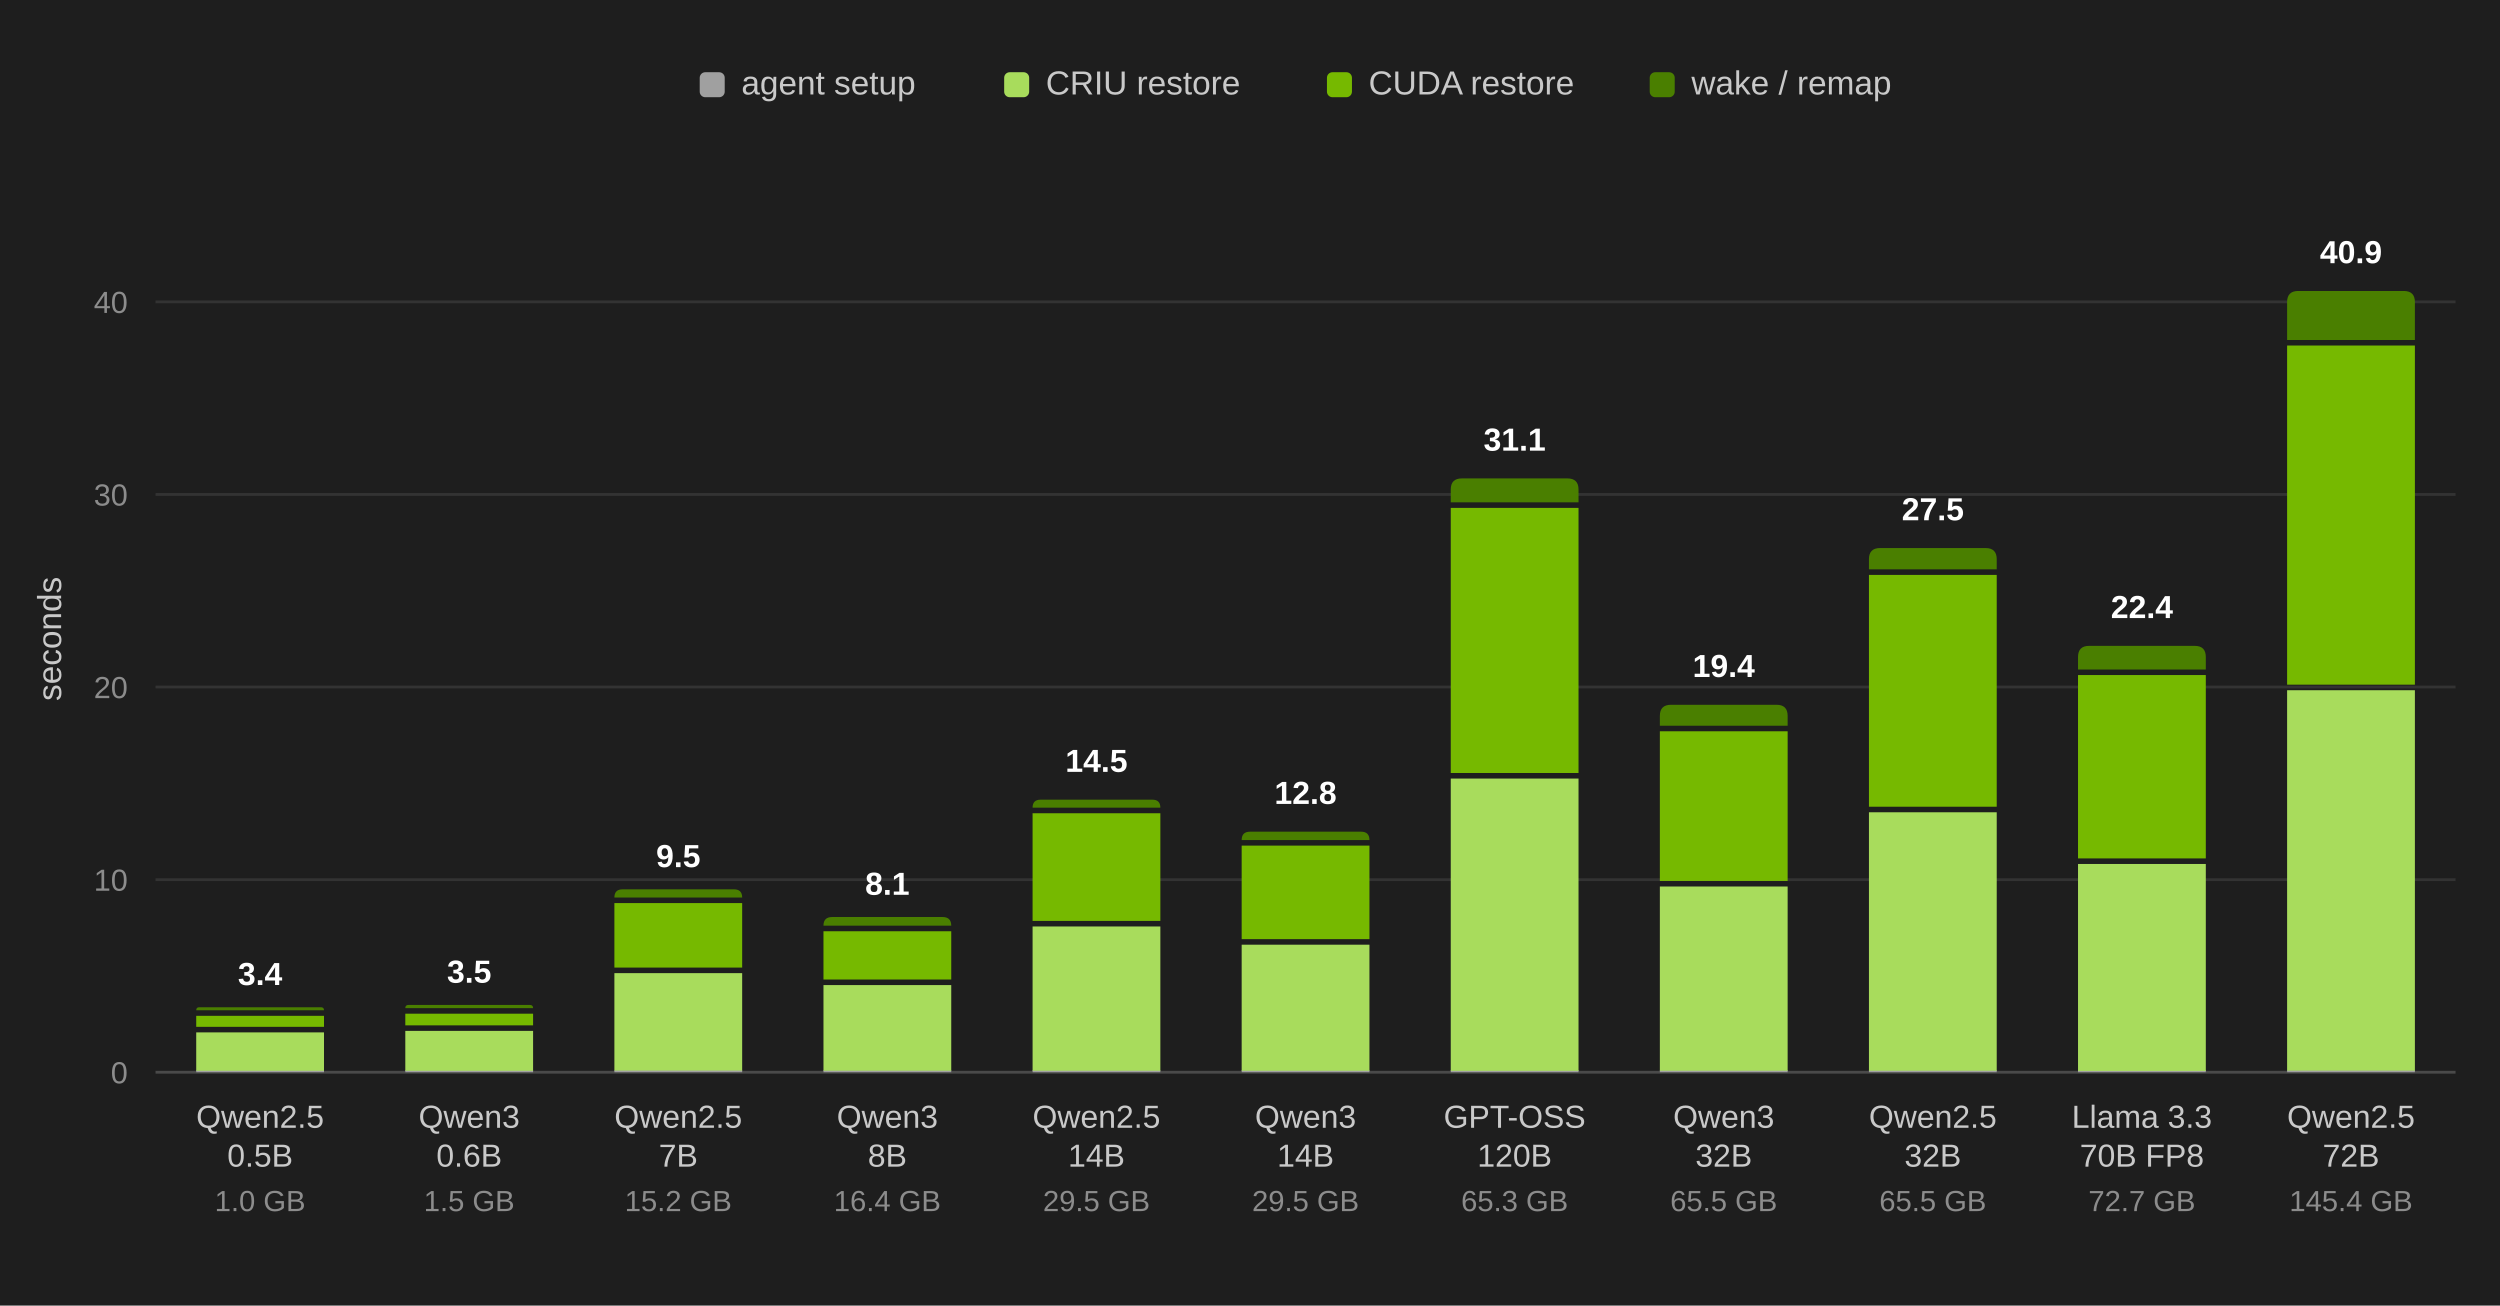
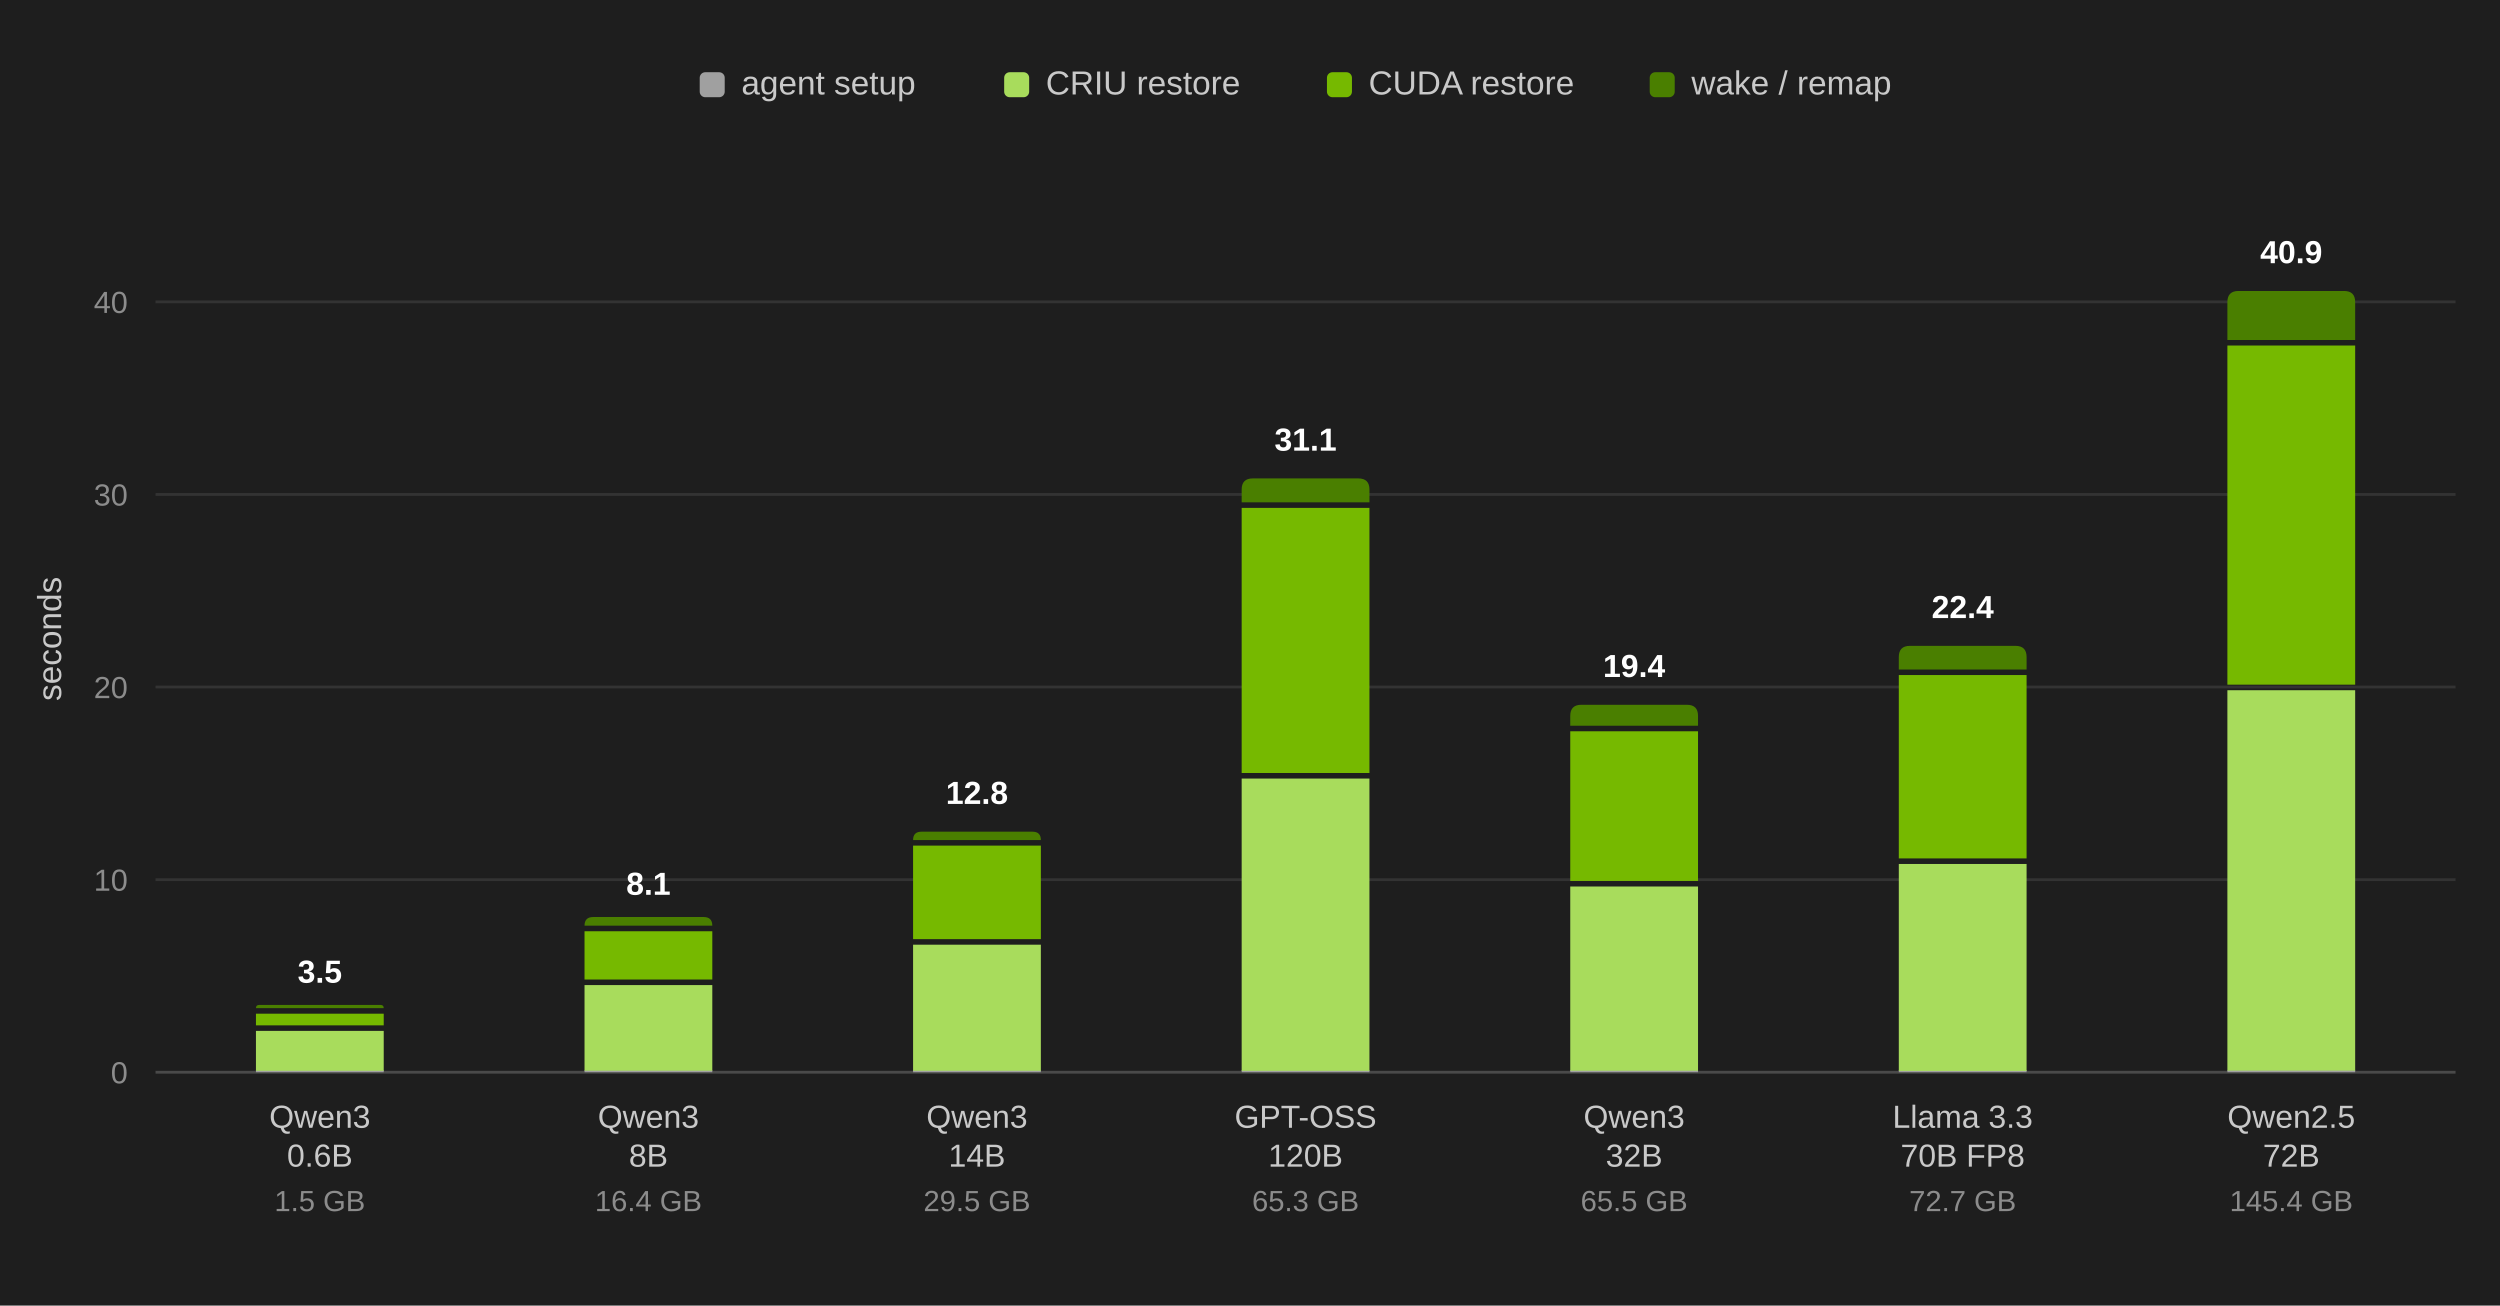
<svg xmlns="http://www.w3.org/2000/svg" width="900" height="470" viewBox="0 0 900 470" role="img" aria-label="Restore time by stage for each model">
  <rect width="900" height="470" fill="#1e1e1e" />
  <rect x="251.90" y="26.00" width="9" height="9" rx="2" fill="#a0a0a0" />
  <text x="266.90" y="34.00" font-family="&quot;NVIDIA Sans&quot;,&quot;NVIDIA Sans TT&quot;,system-ui,-apple-system,&quot;Segoe UI&quot;,Arial,sans-serif" font-size="12" fill="#c9c9c9" text-anchor="start" font-weight="400">agent setup</text>
  <rect x="361.50" y="26.00" width="9" height="9" rx="2" fill="#a8dc5c" />
  <text x="376.50" y="34.00" font-family="&quot;NVIDIA Sans&quot;,&quot;NVIDIA Sans TT&quot;,system-ui,-apple-system,&quot;Segoe UI&quot;,Arial,sans-serif" font-size="12" fill="#c9c9c9" text-anchor="start" font-weight="400">CRIU restore</text>
  <rect x="477.70" y="26.00" width="9" height="9" rx="2" fill="#76b900" />
  <text x="492.70" y="34.00" font-family="&quot;NVIDIA Sans&quot;,&quot;NVIDIA Sans TT&quot;,system-ui,-apple-system,&quot;Segoe UI&quot;,Arial,sans-serif" font-size="12" fill="#c9c9c9" text-anchor="start" font-weight="400">CUDA restore</text>
  <rect x="593.90" y="26.00" width="9" height="9" rx="2" fill="#4a7f00" />
  <text x="608.90" y="34.00" font-family="&quot;NVIDIA Sans&quot;,&quot;NVIDIA Sans TT&quot;,system-ui,-apple-system,&quot;Segoe UI&quot;,Arial,sans-serif" font-size="12" fill="#c9c9c9" text-anchor="start" font-weight="400">wake / remap</text>
  <text x="46.00" y="390.00" font-family="&quot;NVIDIA Sans&quot;,&quot;NVIDIA Sans TT&quot;,system-ui,-apple-system,&quot;Segoe UI&quot;,Arial,sans-serif" font-size="11" fill="#8c8c8c" text-anchor="end" font-weight="400">0</text>
  <line x1="56.00" y1="316.67" x2="884.00" y2="316.67" stroke="#333333" stroke-width="1" />
  <text x="46.00" y="320.67" font-family="&quot;NVIDIA Sans&quot;,&quot;NVIDIA Sans TT&quot;,system-ui,-apple-system,&quot;Segoe UI&quot;,Arial,sans-serif" font-size="11" fill="#8c8c8c" text-anchor="end" font-weight="400">10</text>
  <line x1="56.00" y1="247.33" x2="884.00" y2="247.33" stroke="#333333" stroke-width="1" />
  <text x="46.00" y="251.33" font-family="&quot;NVIDIA Sans&quot;,&quot;NVIDIA Sans TT&quot;,system-ui,-apple-system,&quot;Segoe UI&quot;,Arial,sans-serif" font-size="11" fill="#8c8c8c" text-anchor="end" font-weight="400">20</text>
  <line x1="56.00" y1="178.00" x2="884.00" y2="178.00" stroke="#333333" stroke-width="1" />
  <text x="46.00" y="182.00" font-family="&quot;NVIDIA Sans&quot;,&quot;NVIDIA Sans TT&quot;,system-ui,-apple-system,&quot;Segoe UI&quot;,Arial,sans-serif" font-size="11" fill="#8c8c8c" text-anchor="end" font-weight="400">30</text>
  <line x1="56.00" y1="108.67" x2="884.00" y2="108.67" stroke="#333333" stroke-width="1" />
  <text x="46.00" y="112.67" font-family="&quot;NVIDIA Sans&quot;,&quot;NVIDIA Sans TT&quot;,system-ui,-apple-system,&quot;Segoe UI&quot;,Arial,sans-serif" font-size="11" fill="#8c8c8c" text-anchor="end" font-weight="400">40</text>
  <line x1="56.00" y1="386.00" x2="884.00" y2="386.00" stroke="#4a4a4a" stroke-width="1" />
  <text x="22.00" y="230.00" font-family="&quot;NVIDIA Sans&quot;,&quot;NVIDIA Sans TT&quot;,system-ui,-apple-system,&quot;Segoe UI&quot;,Arial,sans-serif" font-size="12" fill="#c9c9c9" text-anchor="middle" transform="rotate(-90 22.00 230.00)">seconds</text>
-   <rect x="70.64" y="385.20" width="46.00" height="0.80" fill="#a0a0a0" />
-   <rect x="70.64" y="371.66" width="46.00" height="13.81" fill="#a8dc5c" />
-   <rect x="70.64" y="365.70" width="46.00" height="3.96" fill="#76b900" />
-   <path d="M70.64,363.70 L70.64,363.70 Q70.64,362.61 71.72,362.61 L115.55,362.61 Q116.64,362.61 116.64,363.70 L116.64,363.70 Z" fill="#4a7f00" />
-   <text x="93.64" y="354.61" font-family="&quot;NVIDIA Sans&quot;,&quot;NVIDIA Sans TT&quot;,system-ui,-apple-system,&quot;Segoe UI&quot;,Arial,sans-serif" font-size="11.5" fill="#ffffff" text-anchor="middle" font-weight="600">3.4</text>
-   <rect x="145.91" y="385.20" width="46.00" height="0.80" fill="#a0a0a0" />
-   <rect x="145.91" y="371.12" width="46.00" height="14.36" fill="#a8dc5c" />
-   <rect x="145.91" y="364.93" width="46.00" height="4.20" fill="#76b900" />
-   <path d="M145.91,362.93 L145.91,362.93 Q145.91,361.78 147.05,361.78 L190.77,361.78 Q191.91,361.78 191.91,362.93 L191.91,362.93 Z" fill="#4a7f00" />
-   <text x="168.91" y="353.78" font-family="&quot;NVIDIA Sans&quot;,&quot;NVIDIA Sans TT&quot;,system-ui,-apple-system,&quot;Segoe UI&quot;,Arial,sans-serif" font-size="11.5" fill="#ffffff" text-anchor="middle" font-weight="600">3.5</text>
-   <rect x="221.18" y="385.20" width="46.00" height="0.80" fill="#a0a0a0" />
-   <rect x="221.18" y="350.33" width="46.00" height="35.07" fill="#a8dc5c" />
-   <rect x="221.18" y="325.11" width="46.00" height="23.22" fill="#76b900" />
-   <path d="M221.18,323.11 L221.18,323.11 Q221.18,320.16 224.13,320.16 L264.24,320.16 Q267.18,320.16 267.18,323.11 L267.18,323.11 Z" fill="#4a7f00" />
-   <text x="244.18" y="312.16" font-family="&quot;NVIDIA Sans&quot;,&quot;NVIDIA Sans TT&quot;,system-ui,-apple-system,&quot;Segoe UI&quot;,Arial,sans-serif" font-size="11.5" fill="#ffffff" text-anchor="middle" font-weight="600">9.5</text>
-   <rect x="296.45" y="385.20" width="46.00" height="0.80" fill="#a0a0a0" />
-   <rect x="296.45" y="354.63" width="46.00" height="30.82" fill="#a8dc5c" />
-   <rect x="296.45" y="335.25" width="46.00" height="17.38" fill="#76b900" />
-   <path d="M296.45,333.25 L296.45,333.25 Q296.45,330.13 299.57,330.13 L339.33,330.13 Q342.45,330.13 342.45,333.25 L342.45,333.25 Z" fill="#4a7f00" />
-   <text x="319.45" y="322.13" font-family="&quot;NVIDIA Sans&quot;,&quot;NVIDIA Sans TT&quot;,system-ui,-apple-system,&quot;Segoe UI&quot;,Arial,sans-serif" font-size="11.5" fill="#ffffff" text-anchor="middle" font-weight="600">8.1</text>
-   <rect x="371.73" y="385.20" width="46.00" height="0.80" fill="#a0a0a0" />
-   <rect x="371.73" y="333.53" width="46.00" height="51.93" fill="#a8dc5c" />
-   <rect x="371.73" y="292.77" width="46.00" height="38.76" fill="#76b900" />
-   <path d="M371.73,290.77 L371.73,290.77 Q371.73,287.88 374.62,287.88 L414.84,287.88 Q417.73,287.88 417.73,290.77 L417.73,290.77 Z" fill="#4a7f00" />
-   <text x="394.73" y="277.88" font-family="&quot;NVIDIA Sans&quot;,&quot;NVIDIA Sans TT&quot;,system-ui,-apple-system,&quot;Segoe UI&quot;,Arial,sans-serif" font-size="11.5" fill="#ffffff" text-anchor="middle" font-weight="600">14.5</text>
+   <rect x="92.14" y="385.20" width="46.00" height="0.80" fill="#a0a0a0" />
+   <rect x="92.14" y="371.12" width="46.00" height="14.36" fill="#a8dc5c" />
+   <rect x="92.14" y="364.93" width="46.00" height="4.20" fill="#76b900" />
+   <path d="M92.14,362.93 L92.14,362.93 Q92.14,361.78 93.29,361.78 L137.00,361.78 Q138.14,361.78 138.14,362.93 L138.14,362.93 Z" fill="#4a7f00" />
+   <text x="115.14" y="353.78" font-family="&quot;NVIDIA Sans&quot;,&quot;NVIDIA Sans TT&quot;,system-ui,-apple-system,&quot;Segoe UI&quot;,Arial,sans-serif" font-size="11.5" fill="#ffffff" text-anchor="middle" font-weight="600">3.5</text>
+   <rect x="210.43" y="385.20" width="46.00" height="0.80" fill="#a0a0a0" />
+   <rect x="210.43" y="354.63" width="46.00" height="30.82" fill="#a8dc5c" />
+   <rect x="210.43" y="335.25" width="46.00" height="17.38" fill="#76b900" />
+   <path d="M210.43,333.25 L210.43,333.25 Q210.43,330.13 213.55,330.13 L253.31,330.13 Q256.43,330.13 256.43,333.25 L256.43,333.25 Z" fill="#4a7f00" />
+   <text x="233.43" y="322.13" font-family="&quot;NVIDIA Sans&quot;,&quot;NVIDIA Sans TT&quot;,system-ui,-apple-system,&quot;Segoe UI&quot;,Arial,sans-serif" font-size="11.5" fill="#ffffff" text-anchor="middle" font-weight="600">8.1</text>
+   <rect x="328.71" y="385.20" width="46.00" height="0.80" fill="#a0a0a0" />
+   <rect x="328.71" y="340.09" width="46.00" height="45.38" fill="#a8dc5c" />
+   <rect x="328.71" y="304.42" width="46.00" height="33.67" fill="#76b900" />
+   <path d="M328.71,302.42 L328.71,302.42 Q328.71,299.41 331.72,299.41 L371.71,299.41 Q374.71,299.41 374.71,302.42 L374.71,302.42 Z" fill="#4a7f00" />
+   <text x="351.71" y="289.41" font-family="&quot;NVIDIA Sans&quot;,&quot;NVIDIA Sans TT&quot;,system-ui,-apple-system,&quot;Segoe UI&quot;,Arial,sans-serif" font-size="11.5" fill="#ffffff" text-anchor="middle" font-weight="600">12.8</text>
  <rect x="447.00" y="385.20" width="46.00" height="0.80" fill="#a0a0a0" />
-   <rect x="447.00" y="340.09" width="46.00" height="45.38" fill="#a8dc5c" />
-   <rect x="447.00" y="304.42" width="46.00" height="33.67" fill="#76b900" />
-   <path d="M447.00,302.42 L447.00,302.42 Q447.00,299.41 450.01,299.41 L489.99,299.41 Q493.00,299.41 493.00,302.42 L493.00,302.42 Z" fill="#4a7f00" />
-   <text x="470.00" y="289.41" font-family="&quot;NVIDIA Sans&quot;,&quot;NVIDIA Sans TT&quot;,system-ui,-apple-system,&quot;Segoe UI&quot;,Arial,sans-serif" font-size="11.5" fill="#ffffff" text-anchor="middle" font-weight="600">12.8</text>
-   <rect x="522.27" y="385.20" width="46.00" height="0.80" fill="#a0a0a0" />
-   <rect x="522.27" y="280.28" width="46.00" height="105.22" fill="#a8dc5c" />
-   <rect x="522.27" y="182.84" width="46.00" height="95.44" fill="#76b900" />
-   <path d="M522.27,180.84 L522.27,176.23 Q522.27,172.23 526.27,172.23 L564.27,172.23 Q568.27,172.23 568.27,176.23 L568.27,180.84 Z" fill="#4a7f00" />
-   <text x="545.27" y="162.23" font-family="&quot;NVIDIA Sans&quot;,&quot;NVIDIA Sans TT&quot;,system-ui,-apple-system,&quot;Segoe UI&quot;,Arial,sans-serif" font-size="11.5" fill="#ffffff" text-anchor="middle" font-weight="600">31.1</text>
-   <rect x="597.55" y="385.20" width="46.00" height="0.80" fill="#a0a0a0" />
-   <rect x="597.55" y="319.14" width="46.00" height="66.32" fill="#a8dc5c" />
-   <rect x="597.55" y="263.26" width="46.00" height="53.88" fill="#76b900" />
-   <path d="M597.55,261.26 L597.55,257.72 Q597.55,253.72 601.55,253.72 L639.55,253.72 Q643.55,253.72 643.55,257.72 L643.55,261.26 Z" fill="#4a7f00" />
-   <text x="620.55" y="243.72" font-family="&quot;NVIDIA Sans&quot;,&quot;NVIDIA Sans TT&quot;,system-ui,-apple-system,&quot;Segoe UI&quot;,Arial,sans-serif" font-size="11.5" fill="#ffffff" text-anchor="middle" font-weight="600">19.4</text>
-   <rect x="672.82" y="385.20" width="46.00" height="0.80" fill="#a0a0a0" />
-   <rect x="672.82" y="292.42" width="46.00" height="93.04" fill="#a8dc5c" />
-   <rect x="672.82" y="206.97" width="46.00" height="83.45" fill="#76b900" />
-   <path d="M672.82,204.97 L672.82,201.30 Q672.82,197.30 676.82,197.30 L714.82,197.30 Q718.82,197.30 718.82,201.30 L718.82,204.97 Z" fill="#4a7f00" />
-   <text x="695.82" y="187.30" font-family="&quot;NVIDIA Sans&quot;,&quot;NVIDIA Sans TT&quot;,system-ui,-apple-system,&quot;Segoe UI&quot;,Arial,sans-serif" font-size="11.5" fill="#ffffff" text-anchor="middle" font-weight="600">27.5</text>
-   <rect x="748.09" y="385.20" width="46.00" height="0.80" fill="#a0a0a0" />
-   <rect x="748.09" y="311.03" width="46.00" height="74.50" fill="#a8dc5c" />
-   <rect x="748.09" y="243.02" width="46.00" height="66.01" fill="#76b900" />
-   <path d="M748.09,241.02 L748.09,236.51 Q748.09,232.51 752.09,232.51 L790.09,232.51 Q794.09,232.51 794.09,236.51 L794.09,241.02 Z" fill="#4a7f00" />
-   <text x="771.09" y="222.51" font-family="&quot;NVIDIA Sans&quot;,&quot;NVIDIA Sans TT&quot;,system-ui,-apple-system,&quot;Segoe UI&quot;,Arial,sans-serif" font-size="11.5" fill="#ffffff" text-anchor="middle" font-weight="600">22.4</text>
-   <rect x="823.36" y="385.20" width="46.00" height="0.80" fill="#a0a0a0" />
-   <rect x="823.36" y="248.48" width="46.00" height="136.94" fill="#a8dc5c" />
-   <rect x="823.36" y="124.39" width="46.00" height="122.09" fill="#76b900" />
-   <path d="M823.36,122.39 L823.36,108.75 Q823.36,104.75 827.36,104.75 L865.36,104.75 Q869.36,104.75 869.36,108.75 L869.36,122.39 Z" fill="#4a7f00" />
-   <text x="846.36" y="94.75" font-family="&quot;NVIDIA Sans&quot;,&quot;NVIDIA Sans TT&quot;,system-ui,-apple-system,&quot;Segoe UI&quot;,Arial,sans-serif" font-size="11.5" fill="#ffffff" text-anchor="middle" font-weight="600">40.9</text>
-   <text x="93.64" y="406.00" font-family="&quot;NVIDIA Sans&quot;,&quot;NVIDIA Sans TT&quot;,system-ui,-apple-system,&quot;Segoe UI&quot;,Arial,sans-serif" font-size="11.5" fill="#c9c9c9" text-anchor="middle" font-weight="400">Qwen2.5</text>
-   <text x="93.64" y="420.00" font-family="&quot;NVIDIA Sans&quot;,&quot;NVIDIA Sans TT&quot;,system-ui,-apple-system,&quot;Segoe UI&quot;,Arial,sans-serif" font-size="11.5" fill="#c9c9c9" text-anchor="middle" font-weight="400">0.5B</text>
-   <text x="93.64" y="436.00" font-family="&quot;NVIDIA Sans&quot;,&quot;NVIDIA Sans TT&quot;,system-ui,-apple-system,&quot;Segoe UI&quot;,Arial,sans-serif" font-size="10.5" fill="#8c8c8c" text-anchor="middle" font-weight="400">1.0 GB</text>
-   <text x="168.91" y="406.00" font-family="&quot;NVIDIA Sans&quot;,&quot;NVIDIA Sans TT&quot;,system-ui,-apple-system,&quot;Segoe UI&quot;,Arial,sans-serif" font-size="11.5" fill="#c9c9c9" text-anchor="middle" font-weight="400">Qwen3</text>
-   <text x="168.91" y="420.00" font-family="&quot;NVIDIA Sans&quot;,&quot;NVIDIA Sans TT&quot;,system-ui,-apple-system,&quot;Segoe UI&quot;,Arial,sans-serif" font-size="11.5" fill="#c9c9c9" text-anchor="middle" font-weight="400">0.6B</text>
-   <text x="168.91" y="436.00" font-family="&quot;NVIDIA Sans&quot;,&quot;NVIDIA Sans TT&quot;,system-ui,-apple-system,&quot;Segoe UI&quot;,Arial,sans-serif" font-size="10.5" fill="#8c8c8c" text-anchor="middle" font-weight="400">1.5 GB</text>
-   <text x="244.18" y="406.00" font-family="&quot;NVIDIA Sans&quot;,&quot;NVIDIA Sans TT&quot;,system-ui,-apple-system,&quot;Segoe UI&quot;,Arial,sans-serif" font-size="11.5" fill="#c9c9c9" text-anchor="middle" font-weight="400">Qwen2.5</text>
-   <text x="244.18" y="420.00" font-family="&quot;NVIDIA Sans&quot;,&quot;NVIDIA Sans TT&quot;,system-ui,-apple-system,&quot;Segoe UI&quot;,Arial,sans-serif" font-size="11.5" fill="#c9c9c9" text-anchor="middle" font-weight="400">7B</text>
-   <text x="244.18" y="436.00" font-family="&quot;NVIDIA Sans&quot;,&quot;NVIDIA Sans TT&quot;,system-ui,-apple-system,&quot;Segoe UI&quot;,Arial,sans-serif" font-size="10.5" fill="#8c8c8c" text-anchor="middle" font-weight="400">15.2 GB</text>
-   <text x="319.45" y="406.00" font-family="&quot;NVIDIA Sans&quot;,&quot;NVIDIA Sans TT&quot;,system-ui,-apple-system,&quot;Segoe UI&quot;,Arial,sans-serif" font-size="11.5" fill="#c9c9c9" text-anchor="middle" font-weight="400">Qwen3</text>
-   <text x="319.45" y="420.00" font-family="&quot;NVIDIA Sans&quot;,&quot;NVIDIA Sans TT&quot;,system-ui,-apple-system,&quot;Segoe UI&quot;,Arial,sans-serif" font-size="11.5" fill="#c9c9c9" text-anchor="middle" font-weight="400">8B</text>
-   <text x="319.45" y="436.00" font-family="&quot;NVIDIA Sans&quot;,&quot;NVIDIA Sans TT&quot;,system-ui,-apple-system,&quot;Segoe UI&quot;,Arial,sans-serif" font-size="10.5" fill="#8c8c8c" text-anchor="middle" font-weight="400">16.4 GB</text>
-   <text x="394.73" y="406.00" font-family="&quot;NVIDIA Sans&quot;,&quot;NVIDIA Sans TT&quot;,system-ui,-apple-system,&quot;Segoe UI&quot;,Arial,sans-serif" font-size="11.5" fill="#c9c9c9" text-anchor="middle" font-weight="400">Qwen2.5</text>
-   <text x="394.73" y="420.00" font-family="&quot;NVIDIA Sans&quot;,&quot;NVIDIA Sans TT&quot;,system-ui,-apple-system,&quot;Segoe UI&quot;,Arial,sans-serif" font-size="11.5" fill="#c9c9c9" text-anchor="middle" font-weight="400">14B</text>
-   <text x="394.73" y="436.00" font-family="&quot;NVIDIA Sans&quot;,&quot;NVIDIA Sans TT&quot;,system-ui,-apple-system,&quot;Segoe UI&quot;,Arial,sans-serif" font-size="10.5" fill="#8c8c8c" text-anchor="middle" font-weight="400">29.5 GB</text>
-   <text x="470.00" y="406.00" font-family="&quot;NVIDIA Sans&quot;,&quot;NVIDIA Sans TT&quot;,system-ui,-apple-system,&quot;Segoe UI&quot;,Arial,sans-serif" font-size="11.5" fill="#c9c9c9" text-anchor="middle" font-weight="400">Qwen3</text>
-   <text x="470.00" y="420.00" font-family="&quot;NVIDIA Sans&quot;,&quot;NVIDIA Sans TT&quot;,system-ui,-apple-system,&quot;Segoe UI&quot;,Arial,sans-serif" font-size="11.5" fill="#c9c9c9" text-anchor="middle" font-weight="400">14B</text>
-   <text x="470.00" y="436.00" font-family="&quot;NVIDIA Sans&quot;,&quot;NVIDIA Sans TT&quot;,system-ui,-apple-system,&quot;Segoe UI&quot;,Arial,sans-serif" font-size="10.5" fill="#8c8c8c" text-anchor="middle" font-weight="400">29.5 GB</text>
-   <text x="545.27" y="406.00" font-family="&quot;NVIDIA Sans&quot;,&quot;NVIDIA Sans TT&quot;,system-ui,-apple-system,&quot;Segoe UI&quot;,Arial,sans-serif" font-size="11.5" fill="#c9c9c9" text-anchor="middle" font-weight="400">GPT-OSS</text>
-   <text x="545.27" y="420.00" font-family="&quot;NVIDIA Sans&quot;,&quot;NVIDIA Sans TT&quot;,system-ui,-apple-system,&quot;Segoe UI&quot;,Arial,sans-serif" font-size="11.5" fill="#c9c9c9" text-anchor="middle" font-weight="400">120B</text>
-   <text x="545.27" y="436.00" font-family="&quot;NVIDIA Sans&quot;,&quot;NVIDIA Sans TT&quot;,system-ui,-apple-system,&quot;Segoe UI&quot;,Arial,sans-serif" font-size="10.5" fill="#8c8c8c" text-anchor="middle" font-weight="400">65.3 GB</text>
-   <text x="620.55" y="406.00" font-family="&quot;NVIDIA Sans&quot;,&quot;NVIDIA Sans TT&quot;,system-ui,-apple-system,&quot;Segoe UI&quot;,Arial,sans-serif" font-size="11.5" fill="#c9c9c9" text-anchor="middle" font-weight="400">Qwen3</text>
-   <text x="620.55" y="420.00" font-family="&quot;NVIDIA Sans&quot;,&quot;NVIDIA Sans TT&quot;,system-ui,-apple-system,&quot;Segoe UI&quot;,Arial,sans-serif" font-size="11.5" fill="#c9c9c9" text-anchor="middle" font-weight="400">32B</text>
-   <text x="620.55" y="436.00" font-family="&quot;NVIDIA Sans&quot;,&quot;NVIDIA Sans TT&quot;,system-ui,-apple-system,&quot;Segoe UI&quot;,Arial,sans-serif" font-size="10.5" fill="#8c8c8c" text-anchor="middle" font-weight="400">65.5 GB</text>
-   <text x="695.82" y="406.00" font-family="&quot;NVIDIA Sans&quot;,&quot;NVIDIA Sans TT&quot;,system-ui,-apple-system,&quot;Segoe UI&quot;,Arial,sans-serif" font-size="11.5" fill="#c9c9c9" text-anchor="middle" font-weight="400">Qwen2.5</text>
-   <text x="695.82" y="420.00" font-family="&quot;NVIDIA Sans&quot;,&quot;NVIDIA Sans TT&quot;,system-ui,-apple-system,&quot;Segoe UI&quot;,Arial,sans-serif" font-size="11.5" fill="#c9c9c9" text-anchor="middle" font-weight="400">32B</text>
-   <text x="695.82" y="436.00" font-family="&quot;NVIDIA Sans&quot;,&quot;NVIDIA Sans TT&quot;,system-ui,-apple-system,&quot;Segoe UI&quot;,Arial,sans-serif" font-size="10.5" fill="#8c8c8c" text-anchor="middle" font-weight="400">65.5 GB</text>
-   <text x="771.09" y="406.00" font-family="&quot;NVIDIA Sans&quot;,&quot;NVIDIA Sans TT&quot;,system-ui,-apple-system,&quot;Segoe UI&quot;,Arial,sans-serif" font-size="11.5" fill="#c9c9c9" text-anchor="middle" font-weight="400">Llama 3.3</text>
-   <text x="771.09" y="420.00" font-family="&quot;NVIDIA Sans&quot;,&quot;NVIDIA Sans TT&quot;,system-ui,-apple-system,&quot;Segoe UI&quot;,Arial,sans-serif" font-size="11.5" fill="#c9c9c9" text-anchor="middle" font-weight="400">70B FP8</text>
-   <text x="771.09" y="436.00" font-family="&quot;NVIDIA Sans&quot;,&quot;NVIDIA Sans TT&quot;,system-ui,-apple-system,&quot;Segoe UI&quot;,Arial,sans-serif" font-size="10.5" fill="#8c8c8c" text-anchor="middle" font-weight="400">72.7 GB</text>
-   <text x="846.36" y="406.00" font-family="&quot;NVIDIA Sans&quot;,&quot;NVIDIA Sans TT&quot;,system-ui,-apple-system,&quot;Segoe UI&quot;,Arial,sans-serif" font-size="11.5" fill="#c9c9c9" text-anchor="middle" font-weight="400">Qwen2.5</text>
-   <text x="846.36" y="420.00" font-family="&quot;NVIDIA Sans&quot;,&quot;NVIDIA Sans TT&quot;,system-ui,-apple-system,&quot;Segoe UI&quot;,Arial,sans-serif" font-size="11.5" fill="#c9c9c9" text-anchor="middle" font-weight="400">72B</text>
-   <text x="846.36" y="436.00" font-family="&quot;NVIDIA Sans&quot;,&quot;NVIDIA Sans TT&quot;,system-ui,-apple-system,&quot;Segoe UI&quot;,Arial,sans-serif" font-size="10.5" fill="#8c8c8c" text-anchor="middle" font-weight="400">145.4 GB</text>
+   <rect x="447.00" y="280.28" width="46.00" height="105.22" fill="#a8dc5c" />
+   <rect x="447.00" y="182.84" width="46.00" height="95.44" fill="#76b900" />
+   <path d="M447.00,180.84 L447.00,176.23 Q447.00,172.23 451.00,172.23 L489.00,172.23 Q493.00,172.23 493.00,176.23 L493.00,180.84 Z" fill="#4a7f00" />
+   <text x="470.00" y="162.23" font-family="&quot;NVIDIA Sans&quot;,&quot;NVIDIA Sans TT&quot;,system-ui,-apple-system,&quot;Segoe UI&quot;,Arial,sans-serif" font-size="11.5" fill="#ffffff" text-anchor="middle" font-weight="600">31.1</text>
+   <rect x="565.29" y="385.20" width="46.00" height="0.80" fill="#a0a0a0" />
+   <rect x="565.29" y="319.14" width="46.00" height="66.32" fill="#a8dc5c" />
+   <rect x="565.29" y="263.26" width="46.00" height="53.88" fill="#76b900" />
+   <path d="M565.29,261.26 L565.29,257.72 Q565.29,253.72 569.29,253.72 L607.29,253.72 Q611.29,253.72 611.29,257.72 L611.29,261.26 Z" fill="#4a7f00" />
+   <text x="588.29" y="243.72" font-family="&quot;NVIDIA Sans&quot;,&quot;NVIDIA Sans TT&quot;,system-ui,-apple-system,&quot;Segoe UI&quot;,Arial,sans-serif" font-size="11.5" fill="#ffffff" text-anchor="middle" font-weight="600">19.4</text>
+   <rect x="683.57" y="385.20" width="46.00" height="0.80" fill="#a0a0a0" />
+   <rect x="683.57" y="311.03" width="46.00" height="74.50" fill="#a8dc5c" />
+   <rect x="683.57" y="243.02" width="46.00" height="66.01" fill="#76b900" />
+   <path d="M683.57,241.02 L683.57,236.51 Q683.57,232.51 687.57,232.51 L725.57,232.51 Q729.57,232.51 729.57,236.51 L729.57,241.02 Z" fill="#4a7f00" />
+   <text x="706.57" y="222.51" font-family="&quot;NVIDIA Sans&quot;,&quot;NVIDIA Sans TT&quot;,system-ui,-apple-system,&quot;Segoe UI&quot;,Arial,sans-serif" font-size="11.5" fill="#ffffff" text-anchor="middle" font-weight="600">22.4</text>
+   <rect x="801.86" y="385.20" width="46.00" height="0.80" fill="#a0a0a0" />
+   <rect x="801.86" y="248.48" width="46.00" height="136.94" fill="#a8dc5c" />
+   <rect x="801.86" y="124.39" width="46.00" height="122.09" fill="#76b900" />
+   <path d="M801.86,122.39 L801.86,108.75 Q801.86,104.75 805.86,104.75 L843.86,104.75 Q847.86,104.75 847.86,108.75 L847.86,122.39 Z" fill="#4a7f00" />
+   <text x="824.86" y="94.75" font-family="&quot;NVIDIA Sans&quot;,&quot;NVIDIA Sans TT&quot;,system-ui,-apple-system,&quot;Segoe UI&quot;,Arial,sans-serif" font-size="11.5" fill="#ffffff" text-anchor="middle" font-weight="600">40.9</text>
+   <text x="115.14" y="406.00" font-family="&quot;NVIDIA Sans&quot;,&quot;NVIDIA Sans TT&quot;,system-ui,-apple-system,&quot;Segoe UI&quot;,Arial,sans-serif" font-size="11.5" fill="#c9c9c9" text-anchor="middle" font-weight="400">Qwen3</text>
+   <text x="115.14" y="420.00" font-family="&quot;NVIDIA Sans&quot;,&quot;NVIDIA Sans TT&quot;,system-ui,-apple-system,&quot;Segoe UI&quot;,Arial,sans-serif" font-size="11.5" fill="#c9c9c9" text-anchor="middle" font-weight="400">0.6B</text>
+   <text x="115.14" y="436.00" font-family="&quot;NVIDIA Sans&quot;,&quot;NVIDIA Sans TT&quot;,system-ui,-apple-system,&quot;Segoe UI&quot;,Arial,sans-serif" font-size="10.5" fill="#8c8c8c" text-anchor="middle" font-weight="400">1.5 GB</text>
+   <text x="233.43" y="406.00" font-family="&quot;NVIDIA Sans&quot;,&quot;NVIDIA Sans TT&quot;,system-ui,-apple-system,&quot;Segoe UI&quot;,Arial,sans-serif" font-size="11.5" fill="#c9c9c9" text-anchor="middle" font-weight="400">Qwen3</text>
+   <text x="233.43" y="420.00" font-family="&quot;NVIDIA Sans&quot;,&quot;NVIDIA Sans TT&quot;,system-ui,-apple-system,&quot;Segoe UI&quot;,Arial,sans-serif" font-size="11.5" fill="#c9c9c9" text-anchor="middle" font-weight="400">8B</text>
+   <text x="233.43" y="436.00" font-family="&quot;NVIDIA Sans&quot;,&quot;NVIDIA Sans TT&quot;,system-ui,-apple-system,&quot;Segoe UI&quot;,Arial,sans-serif" font-size="10.5" fill="#8c8c8c" text-anchor="middle" font-weight="400">16.4 GB</text>
+   <text x="351.71" y="406.00" font-family="&quot;NVIDIA Sans&quot;,&quot;NVIDIA Sans TT&quot;,system-ui,-apple-system,&quot;Segoe UI&quot;,Arial,sans-serif" font-size="11.5" fill="#c9c9c9" text-anchor="middle" font-weight="400">Qwen3</text>
+   <text x="351.71" y="420.00" font-family="&quot;NVIDIA Sans&quot;,&quot;NVIDIA Sans TT&quot;,system-ui,-apple-system,&quot;Segoe UI&quot;,Arial,sans-serif" font-size="11.5" fill="#c9c9c9" text-anchor="middle" font-weight="400">14B</text>
+   <text x="351.71" y="436.00" font-family="&quot;NVIDIA Sans&quot;,&quot;NVIDIA Sans TT&quot;,system-ui,-apple-system,&quot;Segoe UI&quot;,Arial,sans-serif" font-size="10.5" fill="#8c8c8c" text-anchor="middle" font-weight="400">29.5 GB</text>
+   <text x="470.00" y="406.00" font-family="&quot;NVIDIA Sans&quot;,&quot;NVIDIA Sans TT&quot;,system-ui,-apple-system,&quot;Segoe UI&quot;,Arial,sans-serif" font-size="11.5" fill="#c9c9c9" text-anchor="middle" font-weight="400">GPT-OSS</text>
+   <text x="470.00" y="420.00" font-family="&quot;NVIDIA Sans&quot;,&quot;NVIDIA Sans TT&quot;,system-ui,-apple-system,&quot;Segoe UI&quot;,Arial,sans-serif" font-size="11.5" fill="#c9c9c9" text-anchor="middle" font-weight="400">120B</text>
+   <text x="470.00" y="436.00" font-family="&quot;NVIDIA Sans&quot;,&quot;NVIDIA Sans TT&quot;,system-ui,-apple-system,&quot;Segoe UI&quot;,Arial,sans-serif" font-size="10.5" fill="#8c8c8c" text-anchor="middle" font-weight="400">65.3 GB</text>
+   <text x="588.29" y="406.00" font-family="&quot;NVIDIA Sans&quot;,&quot;NVIDIA Sans TT&quot;,system-ui,-apple-system,&quot;Segoe UI&quot;,Arial,sans-serif" font-size="11.5" fill="#c9c9c9" text-anchor="middle" font-weight="400">Qwen3</text>
+   <text x="588.29" y="420.00" font-family="&quot;NVIDIA Sans&quot;,&quot;NVIDIA Sans TT&quot;,system-ui,-apple-system,&quot;Segoe UI&quot;,Arial,sans-serif" font-size="11.5" fill="#c9c9c9" text-anchor="middle" font-weight="400">32B</text>
+   <text x="588.29" y="436.00" font-family="&quot;NVIDIA Sans&quot;,&quot;NVIDIA Sans TT&quot;,system-ui,-apple-system,&quot;Segoe UI&quot;,Arial,sans-serif" font-size="10.5" fill="#8c8c8c" text-anchor="middle" font-weight="400">65.5 GB</text>
+   <text x="706.57" y="406.00" font-family="&quot;NVIDIA Sans&quot;,&quot;NVIDIA Sans TT&quot;,system-ui,-apple-system,&quot;Segoe UI&quot;,Arial,sans-serif" font-size="11.5" fill="#c9c9c9" text-anchor="middle" font-weight="400">Llama 3.3</text>
+   <text x="706.57" y="420.00" font-family="&quot;NVIDIA Sans&quot;,&quot;NVIDIA Sans TT&quot;,system-ui,-apple-system,&quot;Segoe UI&quot;,Arial,sans-serif" font-size="11.5" fill="#c9c9c9" text-anchor="middle" font-weight="400">70B FP8</text>
+   <text x="706.57" y="436.00" font-family="&quot;NVIDIA Sans&quot;,&quot;NVIDIA Sans TT&quot;,system-ui,-apple-system,&quot;Segoe UI&quot;,Arial,sans-serif" font-size="10.5" fill="#8c8c8c" text-anchor="middle" font-weight="400">72.7 GB</text>
+   <text x="824.86" y="406.00" font-family="&quot;NVIDIA Sans&quot;,&quot;NVIDIA Sans TT&quot;,system-ui,-apple-system,&quot;Segoe UI&quot;,Arial,sans-serif" font-size="11.5" fill="#c9c9c9" text-anchor="middle" font-weight="400">Qwen2.5</text>
+   <text x="824.86" y="420.00" font-family="&quot;NVIDIA Sans&quot;,&quot;NVIDIA Sans TT&quot;,system-ui,-apple-system,&quot;Segoe UI&quot;,Arial,sans-serif" font-size="11.5" fill="#c9c9c9" text-anchor="middle" font-weight="400">72B</text>
+   <text x="824.86" y="436.00" font-family="&quot;NVIDIA Sans&quot;,&quot;NVIDIA Sans TT&quot;,system-ui,-apple-system,&quot;Segoe UI&quot;,Arial,sans-serif" font-size="10.5" fill="#8c8c8c" text-anchor="middle" font-weight="400">145.4 GB</text>
</svg>
